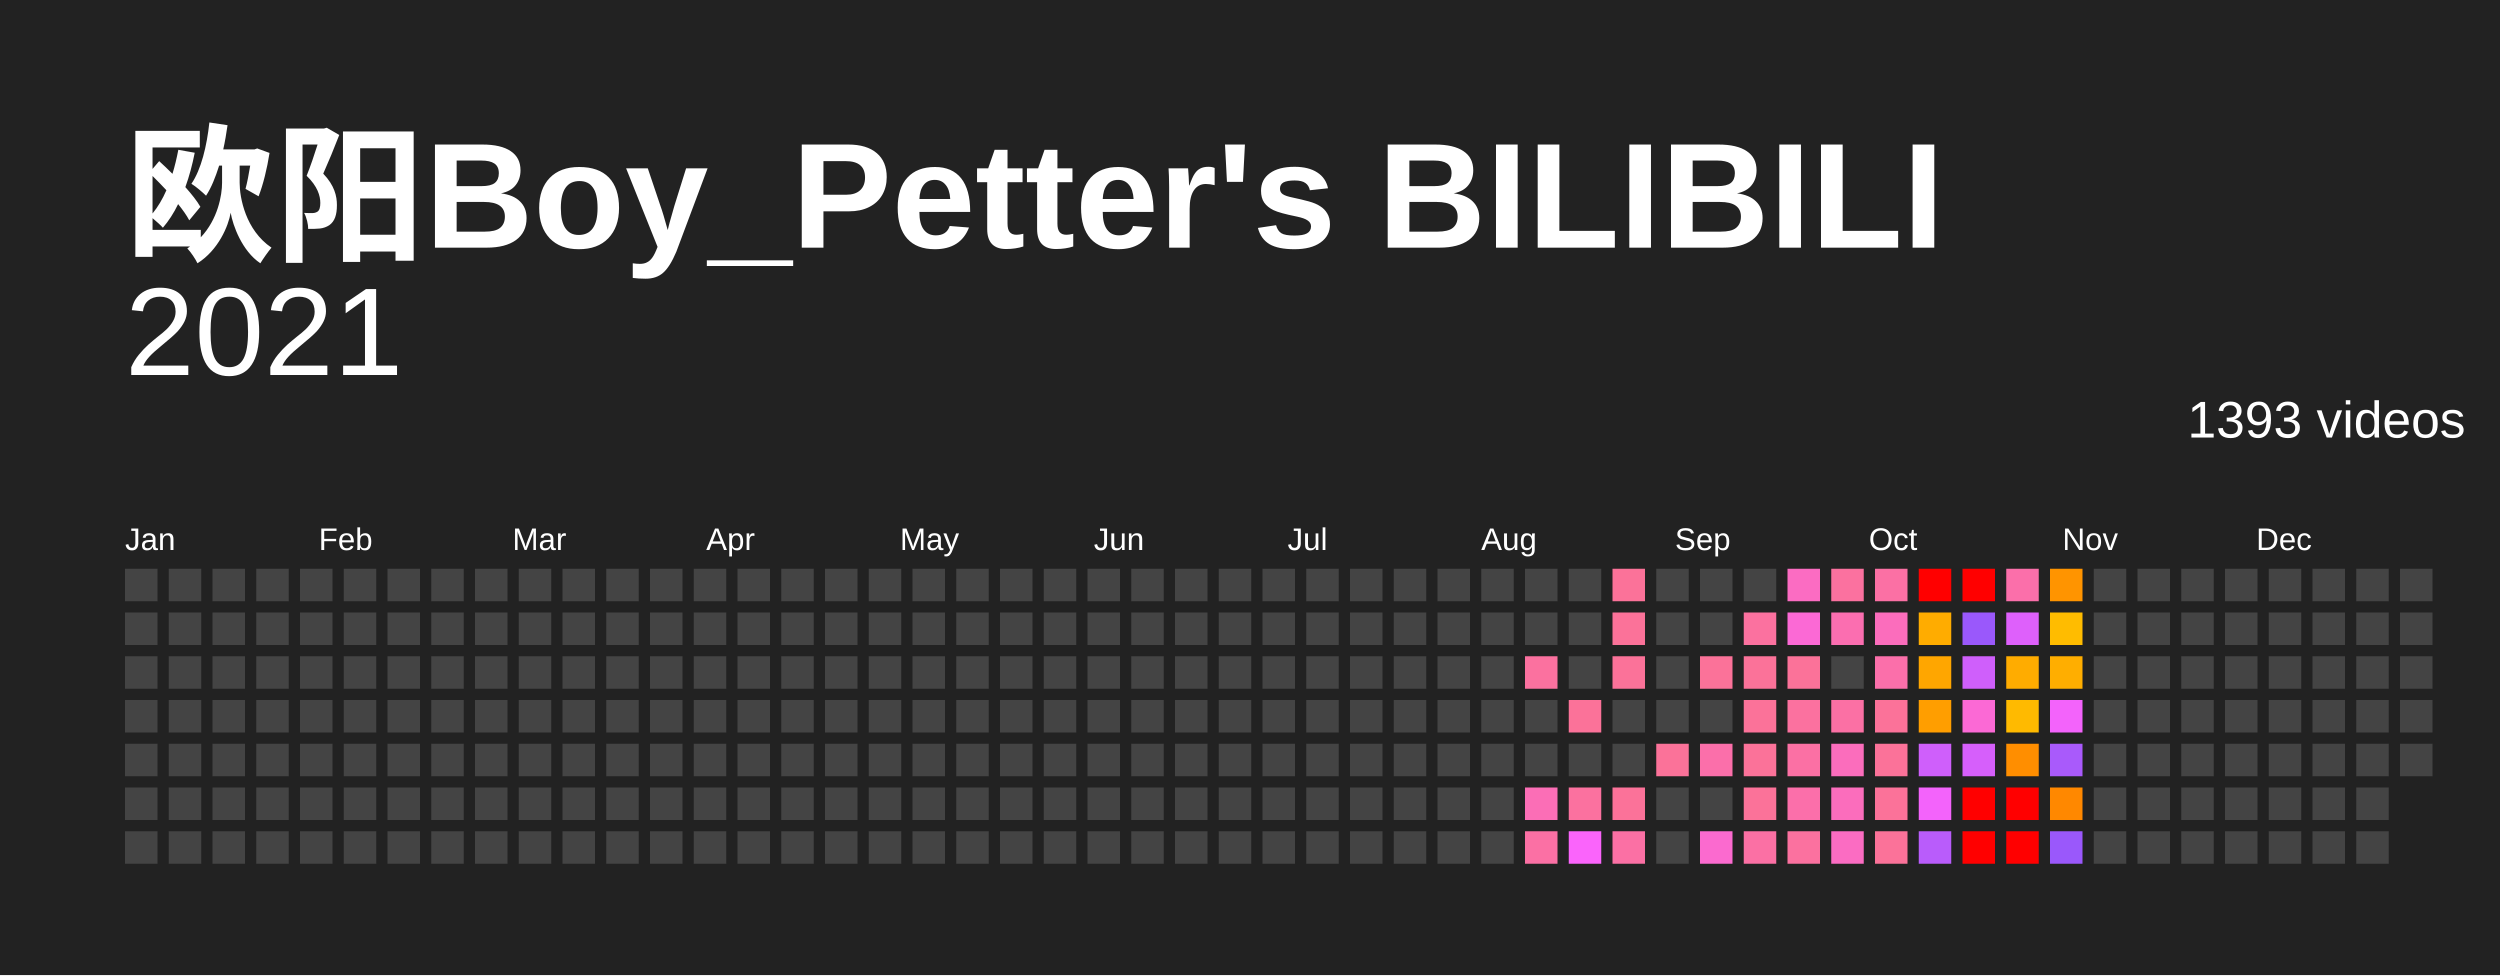
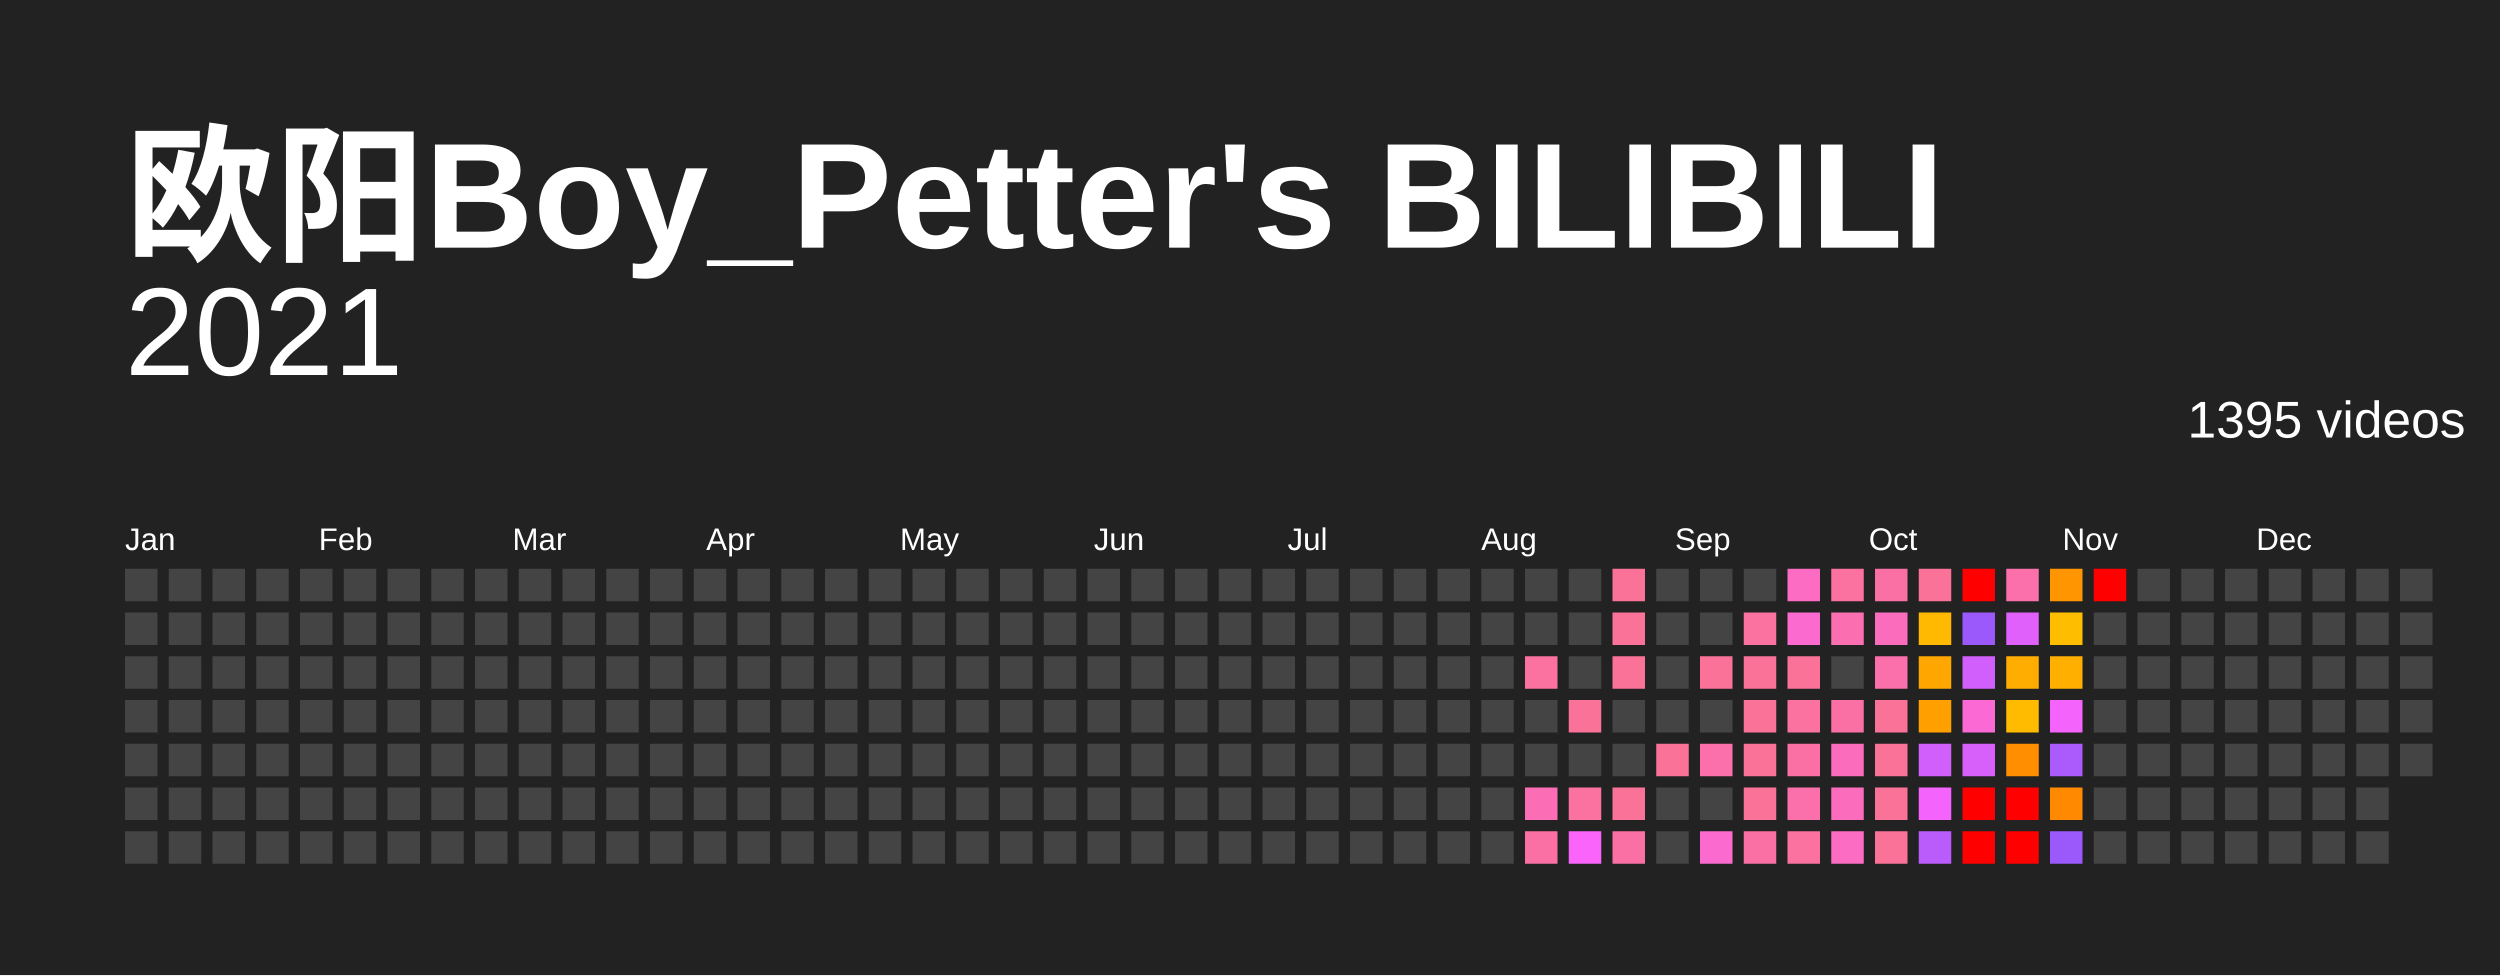
<svg xmlns="http://www.w3.org/2000/svg" baseProfile="full" height="78mm" version="1.1" viewBox="0,0,200,78" width="200mm">
  <defs />
  <rect fill="#222222" height="78" width="200" x="0" y="0" />
  <text fill="#FFFFFF" style="font-size:12px; font-family:Arial; font-weight:bold;" x="10" y="20">欧阳Boy_Petter's BILIBILI</text>
  <text alignment-baseline="hanging" fill="#FFFFFF" style="font-size:10.0px; font-family:Arial;" x="10" y="30">2021</text>
-   <text alignment-baseline="hanging" fill="#FFFFFF" style="font-size:4.125px; font-family:Arial;" x="175" y="35">1393 videos</text>
+   <text alignment-baseline="hanging" fill="#FFFFFF" style="font-size:4.125px; font-family:Arial;" x="175" y="35">1395 videos</text>
  <text fill="#FFFFFF" style="font-size:2.5px; font-family:Arial" x="10.0" y="44">Jan</text>
  <text fill="#FFFFFF" style="font-size:2.5px; font-family:Arial" x="25.5" y="44">Feb</text>
  <text fill="#FFFFFF" style="font-size:2.5px; font-family:Arial" x="41.0" y="44">Mar</text>
  <text fill="#FFFFFF" style="font-size:2.5px; font-family:Arial" x="56.5" y="44">Apr</text>
  <text fill="#FFFFFF" style="font-size:2.5px; font-family:Arial" x="72.0" y="44">May</text>
  <text fill="#FFFFFF" style="font-size:2.5px; font-family:Arial" x="87.5" y="44">Jun</text>
  <text fill="#FFFFFF" style="font-size:2.5px; font-family:Arial" x="103.0" y="44">Jul</text>
  <text fill="#FFFFFF" style="font-size:2.5px; font-family:Arial" x="118.5" y="44">Aug</text>
  <text fill="#FFFFFF" style="font-size:2.5px; font-family:Arial" x="134.0" y="44">Sep</text>
  <text fill="#FFFFFF" style="font-size:2.5px; font-family:Arial" x="149.5" y="44">Oct</text>
  <text fill="#FFFFFF" style="font-size:2.5px; font-family:Arial" x="165.0" y="44">Nov</text>
  <text fill="#FFFFFF" style="font-size:2.5px; font-family:Arial" x="180.5" y="44">Dec</text>
  <rect fill="#444444" height="2.6" width="2.6" x="10.0" y="45.5" />
  <rect fill="#444444" height="2.6" width="2.6" x="10.0" y="49.0" />
  <rect fill="#444444" height="2.6" width="2.6" x="10.0" y="52.5" />
  <rect fill="#444444" height="2.6" width="2.6" x="10.0" y="56.0" />
  <rect fill="#444444" height="2.6" width="2.6" x="10.0" y="59.5" />
  <rect fill="#444444" height="2.6" width="2.6" x="10.0" y="63.0" />
  <rect fill="#444444" height="2.6" width="2.6" x="10.0" y="66.5" />
  <rect fill="#444444" height="2.6" width="2.6" x="13.5" y="45.5" />
  <rect fill="#444444" height="2.6" width="2.6" x="13.5" y="49.0" />
  <rect fill="#444444" height="2.6" width="2.6" x="13.5" y="52.5" />
  <rect fill="#444444" height="2.6" width="2.6" x="13.5" y="56.0" />
  <rect fill="#444444" height="2.6" width="2.6" x="13.5" y="59.5" />
  <rect fill="#444444" height="2.6" width="2.6" x="13.5" y="63.0" />
  <rect fill="#444444" height="2.6" width="2.6" x="13.5" y="66.5" />
  <rect fill="#444444" height="2.6" width="2.6" x="17.0" y="45.5" />
  <rect fill="#444444" height="2.6" width="2.6" x="17.0" y="49.0" />
  <rect fill="#444444" height="2.6" width="2.6" x="17.0" y="52.5" />
  <rect fill="#444444" height="2.6" width="2.6" x="17.0" y="56.0" />
  <rect fill="#444444" height="2.6" width="2.6" x="17.0" y="59.5" />
  <rect fill="#444444" height="2.6" width="2.6" x="17.0" y="63.0" />
  <rect fill="#444444" height="2.6" width="2.6" x="17.0" y="66.5" />
  <rect fill="#444444" height="2.6" width="2.6" x="20.5" y="45.5" />
  <rect fill="#444444" height="2.6" width="2.6" x="20.5" y="49.0" />
  <rect fill="#444444" height="2.6" width="2.6" x="20.5" y="52.5" />
  <rect fill="#444444" height="2.6" width="2.6" x="20.5" y="56.0" />
  <rect fill="#444444" height="2.6" width="2.6" x="20.5" y="59.5" />
  <rect fill="#444444" height="2.6" width="2.6" x="20.5" y="63.0" />
  <rect fill="#444444" height="2.6" width="2.6" x="20.5" y="66.5" />
  <rect fill="#444444" height="2.6" width="2.6" x="24.0" y="45.5" />
  <rect fill="#444444" height="2.6" width="2.6" x="24.0" y="49.0" />
  <rect fill="#444444" height="2.6" width="2.6" x="24.0" y="52.5" />
  <rect fill="#444444" height="2.6" width="2.6" x="24.0" y="56.0" />
  <rect fill="#444444" height="2.6" width="2.6" x="24.0" y="59.5" />
  <rect fill="#444444" height="2.6" width="2.6" x="24.0" y="63.0" />
  <rect fill="#444444" height="2.6" width="2.6" x="24.0" y="66.5" />
  <rect fill="#444444" height="2.6" width="2.6" x="27.5" y="45.5" />
  <rect fill="#444444" height="2.6" width="2.6" x="27.5" y="49.0" />
  <rect fill="#444444" height="2.6" width="2.6" x="27.5" y="52.5" />
  <rect fill="#444444" height="2.6" width="2.6" x="27.5" y="56.0" />
  <rect fill="#444444" height="2.6" width="2.6" x="27.5" y="59.5" />
  <rect fill="#444444" height="2.6" width="2.6" x="27.5" y="63.0" />
  <rect fill="#444444" height="2.6" width="2.6" x="27.5" y="66.5" />
  <rect fill="#444444" height="2.6" width="2.6" x="31.0" y="45.5" />
  <rect fill="#444444" height="2.6" width="2.6" x="31.0" y="49.0" />
  <rect fill="#444444" height="2.6" width="2.6" x="31.0" y="52.5" />
  <rect fill="#444444" height="2.6" width="2.6" x="31.0" y="56.0" />
  <rect fill="#444444" height="2.6" width="2.6" x="31.0" y="59.5" />
  <rect fill="#444444" height="2.6" width="2.6" x="31.0" y="63.0" />
  <rect fill="#444444" height="2.6" width="2.6" x="31.0" y="66.5" />
  <rect fill="#444444" height="2.6" width="2.6" x="34.5" y="45.5" />
  <rect fill="#444444" height="2.6" width="2.6" x="34.5" y="49.0" />
  <rect fill="#444444" height="2.6" width="2.6" x="34.5" y="52.5" />
  <rect fill="#444444" height="2.6" width="2.6" x="34.5" y="56.0" />
  <rect fill="#444444" height="2.6" width="2.6" x="34.5" y="59.5" />
  <rect fill="#444444" height="2.6" width="2.6" x="34.5" y="63.0" />
  <rect fill="#444444" height="2.6" width="2.6" x="34.5" y="66.5" />
  <rect fill="#444444" height="2.6" width="2.6" x="38.0" y="45.5" />
  <rect fill="#444444" height="2.6" width="2.6" x="38.0" y="49.0" />
  <rect fill="#444444" height="2.6" width="2.6" x="38.0" y="52.5" />
  <rect fill="#444444" height="2.6" width="2.6" x="38.0" y="56.0" />
  <rect fill="#444444" height="2.6" width="2.6" x="38.0" y="59.5" />
  <rect fill="#444444" height="2.6" width="2.6" x="38.0" y="63.0" />
  <rect fill="#444444" height="2.6" width="2.6" x="38.0" y="66.5" />
  <rect fill="#444444" height="2.6" width="2.6" x="41.5" y="45.5" />
  <rect fill="#444444" height="2.6" width="2.6" x="41.5" y="49.0" />
  <rect fill="#444444" height="2.6" width="2.6" x="41.5" y="52.5" />
  <rect fill="#444444" height="2.6" width="2.6" x="41.5" y="56.0" />
  <rect fill="#444444" height="2.6" width="2.6" x="41.5" y="59.5" />
  <rect fill="#444444" height="2.6" width="2.6" x="41.5" y="63.0" />
  <rect fill="#444444" height="2.6" width="2.6" x="41.5" y="66.5" />
  <rect fill="#444444" height="2.6" width="2.6" x="45.0" y="45.5" />
  <rect fill="#444444" height="2.6" width="2.6" x="45.0" y="49.0" />
  <rect fill="#444444" height="2.6" width="2.6" x="45.0" y="52.5" />
  <rect fill="#444444" height="2.6" width="2.6" x="45.0" y="56.0" />
  <rect fill="#444444" height="2.6" width="2.6" x="45.0" y="59.5" />
  <rect fill="#444444" height="2.6" width="2.6" x="45.0" y="63.0" />
  <rect fill="#444444" height="2.6" width="2.6" x="45.0" y="66.5" />
  <rect fill="#444444" height="2.6" width="2.6" x="48.5" y="45.5" />
  <rect fill="#444444" height="2.6" width="2.6" x="48.5" y="49.0" />
  <rect fill="#444444" height="2.6" width="2.6" x="48.5" y="52.5" />
  <rect fill="#444444" height="2.6" width="2.6" x="48.5" y="56.0" />
  <rect fill="#444444" height="2.6" width="2.6" x="48.5" y="59.5" />
  <rect fill="#444444" height="2.6" width="2.6" x="48.5" y="63.0" />
  <rect fill="#444444" height="2.6" width="2.6" x="48.5" y="66.5" />
  <rect fill="#444444" height="2.6" width="2.6" x="52.0" y="45.5" />
  <rect fill="#444444" height="2.6" width="2.6" x="52.0" y="49.0" />
  <rect fill="#444444" height="2.6" width="2.6" x="52.0" y="52.5" />
  <rect fill="#444444" height="2.6" width="2.6" x="52.0" y="56.0" />
  <rect fill="#444444" height="2.6" width="2.6" x="52.0" y="59.5" />
  <rect fill="#444444" height="2.6" width="2.6" x="52.0" y="63.0" />
  <rect fill="#444444" height="2.6" width="2.6" x="52.0" y="66.5" />
  <rect fill="#444444" height="2.6" width="2.6" x="55.5" y="45.5" />
  <rect fill="#444444" height="2.6" width="2.6" x="55.5" y="49.0" />
  <rect fill="#444444" height="2.6" width="2.6" x="55.5" y="52.5" />
  <rect fill="#444444" height="2.6" width="2.6" x="55.5" y="56.0" />
  <rect fill="#444444" height="2.6" width="2.6" x="55.5" y="59.5" />
  <rect fill="#444444" height="2.6" width="2.6" x="55.5" y="63.0" />
  <rect fill="#444444" height="2.6" width="2.6" x="55.5" y="66.5" />
  <rect fill="#444444" height="2.6" width="2.6" x="59.0" y="45.5" />
  <rect fill="#444444" height="2.6" width="2.6" x="59.0" y="49.0" />
  <rect fill="#444444" height="2.6" width="2.6" x="59.0" y="52.5" />
  <rect fill="#444444" height="2.6" width="2.6" x="59.0" y="56.0" />
  <rect fill="#444444" height="2.6" width="2.6" x="59.0" y="59.5" />
  <rect fill="#444444" height="2.6" width="2.6" x="59.0" y="63.0" />
  <rect fill="#444444" height="2.6" width="2.6" x="59.0" y="66.5" />
  <rect fill="#444444" height="2.6" width="2.6" x="62.5" y="45.5" />
  <rect fill="#444444" height="2.6" width="2.6" x="62.5" y="49.0" />
  <rect fill="#444444" height="2.6" width="2.6" x="62.5" y="52.5" />
  <rect fill="#444444" height="2.6" width="2.6" x="62.5" y="56.0" />
  <rect fill="#444444" height="2.6" width="2.6" x="62.5" y="59.5" />
  <rect fill="#444444" height="2.6" width="2.6" x="62.5" y="63.0" />
  <rect fill="#444444" height="2.6" width="2.6" x="62.5" y="66.5" />
  <rect fill="#444444" height="2.6" width="2.6" x="66.0" y="45.5" />
  <rect fill="#444444" height="2.6" width="2.6" x="66.0" y="49.0" />
  <rect fill="#444444" height="2.6" width="2.6" x="66.0" y="52.5" />
  <rect fill="#444444" height="2.6" width="2.6" x="66.0" y="56.0" />
  <rect fill="#444444" height="2.6" width="2.6" x="66.0" y="59.5" />
  <rect fill="#444444" height="2.6" width="2.6" x="66.0" y="63.0" />
  <rect fill="#444444" height="2.6" width="2.6" x="66.0" y="66.5" />
  <rect fill="#444444" height="2.6" width="2.6" x="69.5" y="45.5" />
  <rect fill="#444444" height="2.6" width="2.6" x="69.5" y="49.0" />
  <rect fill="#444444" height="2.6" width="2.6" x="69.5" y="52.5" />
  <rect fill="#444444" height="2.6" width="2.6" x="69.5" y="56.0" />
  <rect fill="#444444" height="2.6" width="2.6" x="69.5" y="59.5" />
  <rect fill="#444444" height="2.6" width="2.6" x="69.5" y="63.0" />
  <rect fill="#444444" height="2.6" width="2.6" x="69.5" y="66.5" />
  <rect fill="#444444" height="2.6" width="2.6" x="73.0" y="45.5" />
  <rect fill="#444444" height="2.6" width="2.6" x="73.0" y="49.0" />
  <rect fill="#444444" height="2.6" width="2.6" x="73.0" y="52.5" />
  <rect fill="#444444" height="2.6" width="2.6" x="73.0" y="56.0" />
  <rect fill="#444444" height="2.6" width="2.6" x="73.0" y="59.5" />
  <rect fill="#444444" height="2.6" width="2.6" x="73.0" y="63.0" />
  <rect fill="#444444" height="2.6" width="2.6" x="73.0" y="66.5" />
  <rect fill="#444444" height="2.6" width="2.6" x="76.5" y="45.5" />
  <rect fill="#444444" height="2.6" width="2.6" x="76.5" y="49.0" />
  <rect fill="#444444" height="2.6" width="2.6" x="76.5" y="52.5" />
  <rect fill="#444444" height="2.6" width="2.6" x="76.5" y="56.0" />
  <rect fill="#444444" height="2.6" width="2.6" x="76.5" y="59.5" />
  <rect fill="#444444" height="2.6" width="2.6" x="76.5" y="63.0" />
  <rect fill="#444444" height="2.6" width="2.6" x="76.5" y="66.5" />
  <rect fill="#444444" height="2.6" width="2.6" x="80.0" y="45.5" />
  <rect fill="#444444" height="2.6" width="2.6" x="80.0" y="49.0" />
  <rect fill="#444444" height="2.6" width="2.6" x="80.0" y="52.5" />
  <rect fill="#444444" height="2.6" width="2.6" x="80.0" y="56.0" />
  <rect fill="#444444" height="2.6" width="2.6" x="80.0" y="59.5" />
  <rect fill="#444444" height="2.6" width="2.6" x="80.0" y="63.0" />
  <rect fill="#444444" height="2.6" width="2.6" x="80.0" y="66.5" />
  <rect fill="#444444" height="2.6" width="2.6" x="83.5" y="45.5" />
  <rect fill="#444444" height="2.6" width="2.6" x="83.5" y="49.0" />
  <rect fill="#444444" height="2.6" width="2.6" x="83.5" y="52.5" />
  <rect fill="#444444" height="2.6" width="2.6" x="83.5" y="56.0" />
  <rect fill="#444444" height="2.6" width="2.6" x="83.5" y="59.5" />
  <rect fill="#444444" height="2.6" width="2.6" x="83.5" y="63.0" />
  <rect fill="#444444" height="2.6" width="2.6" x="83.5" y="66.5" />
  <rect fill="#444444" height="2.6" width="2.6" x="87.0" y="45.5" />
  <rect fill="#444444" height="2.6" width="2.6" x="87.0" y="49.0" />
  <rect fill="#444444" height="2.6" width="2.6" x="87.0" y="52.5" />
  <rect fill="#444444" height="2.6" width="2.6" x="87.0" y="56.0" />
  <rect fill="#444444" height="2.6" width="2.6" x="87.0" y="59.5" />
  <rect fill="#444444" height="2.6" width="2.6" x="87.0" y="63.0" />
  <rect fill="#444444" height="2.6" width="2.6" x="87.0" y="66.5" />
  <rect fill="#444444" height="2.6" width="2.6" x="90.5" y="45.5" />
  <rect fill="#444444" height="2.6" width="2.6" x="90.5" y="49.0" />
  <rect fill="#444444" height="2.6" width="2.6" x="90.5" y="52.5" />
  <rect fill="#444444" height="2.6" width="2.6" x="90.5" y="56.0" />
  <rect fill="#444444" height="2.6" width="2.6" x="90.5" y="59.5" />
  <rect fill="#444444" height="2.6" width="2.6" x="90.5" y="63.0" />
  <rect fill="#444444" height="2.6" width="2.6" x="90.5" y="66.5" />
  <rect fill="#444444" height="2.6" width="2.6" x="94.0" y="45.5" />
  <rect fill="#444444" height="2.6" width="2.6" x="94.0" y="49.0" />
  <rect fill="#444444" height="2.6" width="2.6" x="94.0" y="52.5" />
  <rect fill="#444444" height="2.6" width="2.6" x="94.0" y="56.0" />
  <rect fill="#444444" height="2.6" width="2.6" x="94.0" y="59.5" />
  <rect fill="#444444" height="2.6" width="2.6" x="94.0" y="63.0" />
  <rect fill="#444444" height="2.6" width="2.6" x="94.0" y="66.5" />
  <rect fill="#444444" height="2.6" width="2.6" x="97.5" y="45.5" />
  <rect fill="#444444" height="2.6" width="2.6" x="97.5" y="49.0" />
  <rect fill="#444444" height="2.6" width="2.6" x="97.5" y="52.5" />
  <rect fill="#444444" height="2.6" width="2.6" x="97.5" y="56.0" />
  <rect fill="#444444" height="2.6" width="2.6" x="97.5" y="59.5" />
  <rect fill="#444444" height="2.6" width="2.6" x="97.5" y="63.0" />
  <rect fill="#444444" height="2.6" width="2.6" x="97.5" y="66.5" />
  <rect fill="#444444" height="2.6" width="2.6" x="101.0" y="45.5" />
  <rect fill="#444444" height="2.6" width="2.6" x="101.0" y="49.0" />
  <rect fill="#444444" height="2.6" width="2.6" x="101.0" y="52.5" />
  <rect fill="#444444" height="2.6" width="2.6" x="101.0" y="56.0" />
  <rect fill="#444444" height="2.6" width="2.6" x="101.0" y="59.5" />
  <rect fill="#444444" height="2.6" width="2.6" x="101.0" y="63.0" />
  <rect fill="#444444" height="2.6" width="2.6" x="101.0" y="66.5" />
  <rect fill="#444444" height="2.6" width="2.6" x="104.5" y="45.5" />
  <rect fill="#444444" height="2.6" width="2.6" x="104.5" y="49.0" />
  <rect fill="#444444" height="2.6" width="2.6" x="104.5" y="52.5" />
  <rect fill="#444444" height="2.6" width="2.6" x="104.5" y="56.0" />
  <rect fill="#444444" height="2.6" width="2.6" x="104.5" y="59.5" />
  <rect fill="#444444" height="2.6" width="2.6" x="104.5" y="63.0" />
  <rect fill="#444444" height="2.6" width="2.6" x="104.5" y="66.5" />
  <rect fill="#444444" height="2.6" width="2.6" x="108.0" y="45.5" />
  <rect fill="#444444" height="2.6" width="2.6" x="108.0" y="49.0" />
  <rect fill="#444444" height="2.6" width="2.6" x="108.0" y="52.5" />
  <rect fill="#444444" height="2.6" width="2.6" x="108.0" y="56.0" />
  <rect fill="#444444" height="2.6" width="2.6" x="108.0" y="59.5" />
  <rect fill="#444444" height="2.6" width="2.6" x="108.0" y="63.0" />
  <rect fill="#444444" height="2.6" width="2.6" x="108.0" y="66.5" />
  <rect fill="#444444" height="2.6" width="2.6" x="111.5" y="45.5" />
  <rect fill="#444444" height="2.6" width="2.6" x="111.5" y="49.0" />
  <rect fill="#444444" height="2.6" width="2.6" x="111.5" y="52.5" />
  <rect fill="#444444" height="2.6" width="2.6" x="111.5" y="56.0" />
  <rect fill="#444444" height="2.6" width="2.6" x="111.5" y="59.5" />
  <rect fill="#444444" height="2.6" width="2.6" x="111.5" y="63.0" />
  <rect fill="#444444" height="2.6" width="2.6" x="111.5" y="66.5" />
  <rect fill="#444444" height="2.6" width="2.6" x="115.0" y="45.5" />
  <rect fill="#444444" height="2.6" width="2.6" x="115.0" y="49.0" />
  <rect fill="#444444" height="2.6" width="2.6" x="115.0" y="52.5" />
  <rect fill="#444444" height="2.6" width="2.6" x="115.0" y="56.0" />
  <rect fill="#444444" height="2.6" width="2.6" x="115.0" y="59.5" />
  <rect fill="#444444" height="2.6" width="2.6" x="115.0" y="63.0" />
  <rect fill="#444444" height="2.6" width="2.6" x="115.0" y="66.5" />
  <rect fill="#444444" height="2.6" width="2.6" x="118.5" y="45.5" />
  <rect fill="#444444" height="2.6" width="2.6" x="118.5" y="49.0" />
  <rect fill="#444444" height="2.6" width="2.6" x="118.5" y="52.5" />
  <rect fill="#444444" height="2.6" width="2.6" x="118.5" y="56.0" />
  <rect fill="#444444" height="2.6" width="2.6" x="118.5" y="59.5" />
  <rect fill="#444444" height="2.6" width="2.6" x="118.5" y="63.0" />
  <rect fill="#444444" height="2.6" width="2.6" x="118.5" y="66.5" />
  <rect fill="#444444" height="2.6" width="2.6" x="122.0" y="45.5" />
  <rect fill="#444444" height="2.6" width="2.6" x="122.0" y="49.0" />
  <rect fill="#fb719f" height="2.6" width="2.6" x="122.0" y="52.5" />
  <rect fill="#444444" height="2.6" width="2.6" x="122.0" y="56.0" />
  <rect fill="#444444" height="2.6" width="2.6" x="122.0" y="59.5" />
  <rect fill="#fb6eb6" height="2.6" width="2.6" x="122.0" y="63.0" />
  <rect fill="#fb70a4" height="2.6" width="2.6" x="122.0" y="66.5" />
  <rect fill="#444444" height="2.6" width="2.6" x="125.5" y="45.5" />
  <rect fill="#444444" height="2.6" width="2.6" x="125.5" y="49.0" />
  <rect fill="#444444" height="2.6" width="2.6" x="125.5" y="52.5" />
  <rect fill="#fb7299" height="2.6" width="2.6" x="125.5" y="56.0" />
  <rect fill="#444444" height="2.6" width="2.6" x="125.5" y="59.5" />
  <rect fill="#fb719f" height="2.6" width="2.6" x="125.5" y="63.0" />
  <rect fill="#fa64fb" height="2.6" width="2.6" x="125.5" y="66.5" />
  <rect fill="#fb7299" height="2.6" width="2.6" x="129.0" y="45.5" />
  <rect fill="#fb7299" height="2.6" width="2.6" x="129.0" y="49.0" />
  <rect fill="#fb7299" height="2.6" width="2.6" x="129.0" y="52.5" />
  <rect fill="#444444" height="2.6" width="2.6" x="129.0" y="56.0" />
  <rect fill="#444444" height="2.6" width="2.6" x="129.0" y="59.5" />
  <rect fill="#fb7299" height="2.6" width="2.6" x="129.0" y="63.0" />
  <rect fill="#fb70a4" height="2.6" width="2.6" x="129.0" y="66.5" />
  <rect fill="#444444" height="2.6" width="2.6" x="132.5" y="45.5" />
  <rect fill="#444444" height="2.6" width="2.6" x="132.5" y="49.0" />
  <rect fill="#444444" height="2.6" width="2.6" x="132.5" y="52.5" />
  <rect fill="#444444" height="2.6" width="2.6" x="132.5" y="56.0" />
  <rect fill="#fb7299" height="2.6" width="2.6" x="132.5" y="59.5" />
  <rect fill="#444444" height="2.6" width="2.6" x="132.5" y="63.0" />
  <rect fill="#444444" height="2.6" width="2.6" x="132.5" y="66.5" />
  <rect fill="#444444" height="2.6" width="2.6" x="136.0" y="45.5" />
  <rect fill="#444444" height="2.6" width="2.6" x="136.0" y="49.0" />
  <rect fill="#fb7299" height="2.6" width="2.6" x="136.0" y="52.5" />
  <rect fill="#444444" height="2.6" width="2.6" x="136.0" y="56.0" />
  <rect fill="#fb6faa" height="2.6" width="2.6" x="136.0" y="59.5" />
  <rect fill="#444444" height="2.6" width="2.6" x="136.0" y="63.0" />
-   <rect fill="#fb6acf" height="2.6" width="2.6" x="136.0" y="66.5" />
+   <rect fill="#fb6ace" height="2.6" width="2.6" x="136.0" y="66.5" />
  <rect fill="#444444" height="2.6" width="2.6" x="139.5" y="45.5" />
  <rect fill="#fb719f" height="2.6" width="2.6" x="139.5" y="49.0" />
  <rect fill="#fb7299" height="2.6" width="2.6" x="139.5" y="52.5" />
  <rect fill="#fb7299" height="2.6" width="2.6" x="139.5" y="56.0" />
  <rect fill="#fb7299" height="2.6" width="2.6" x="139.5" y="59.5" />
  <rect fill="#fb7299" height="2.6" width="2.6" x="139.5" y="63.0" />
  <rect fill="#fb70a4" height="2.6" width="2.6" x="139.5" y="66.5" />
  <rect fill="#fb6cc2" height="2.6" width="2.6" x="143.0" y="45.5" />
-   <rect fill="#fb69d5" height="2.6" width="2.6" x="143.0" y="49.0" />
+   <rect fill="#fb6ace" height="2.6" width="2.6" x="143.0" y="49.0" />
  <rect fill="#fb7299" height="2.6" width="2.6" x="143.0" y="52.5" />
  <rect fill="#fb719f" height="2.6" width="2.6" x="143.0" y="56.0" />
  <rect fill="#fb70a4" height="2.6" width="2.6" x="143.0" y="59.5" />
  <rect fill="#fb6faa" height="2.6" width="2.6" x="143.0" y="63.0" />
  <rect fill="#fb719f" height="2.6" width="2.6" x="143.0" y="66.5" />
  <rect fill="#fb719f" height="2.6" width="2.6" x="146.5" y="45.5" />
-   <rect fill="#fb6eb0" height="2.6" width="2.6" x="146.5" y="49.0" />
+   <rect fill="#fb6fb0" height="2.6" width="2.6" x="146.5" y="49.0" />
  <rect fill="#444444" height="2.6" width="2.6" x="146.5" y="52.5" />
  <rect fill="#fb70a4" height="2.6" width="2.6" x="146.5" y="56.0" />
  <rect fill="#fb6dbc" height="2.6" width="2.6" x="146.5" y="59.5" />
  <rect fill="#fb6dbc" height="2.6" width="2.6" x="146.5" y="63.0" />
  <rect fill="#fb6cc2" height="2.6" width="2.6" x="146.5" y="66.5" />
  <rect fill="#fb70a4" height="2.6" width="2.6" x="150.0" y="45.5" />
  <rect fill="#fb6dbc" height="2.6" width="2.6" x="150.0" y="49.0" />
  <rect fill="#fb6faa" height="2.6" width="2.6" x="150.0" y="52.5" />
  <rect fill="#fb7299" height="2.6" width="2.6" x="150.0" y="56.0" />
  <rect fill="#fb7299" height="2.6" width="2.6" x="150.0" y="59.5" />
  <rect fill="#fb7299" height="2.6" width="2.6" x="150.0" y="63.0" />
  <rect fill="#fb7299" height="2.6" width="2.6" x="150.0" y="66.5" />
-   <rect fill="red" height="2.6" width="2.6" x="153.5" y="45.5" />
-   <rect fill="#ffac00" height="2.6" width="2.6" x="153.5" y="49.0" />
-   <rect fill="#ffa600" height="2.6" width="2.6" x="153.5" y="52.5" />
-   <rect fill="#ff9e00" height="2.6" width="2.6" x="153.5" y="56.0" />
-   <rect fill="#cf5ffb" height="2.6" width="2.6" x="153.5" y="59.5" />
-   <rect fill="#f363fb" height="2.6" width="2.6" x="153.5" y="63.0" />
-   <rect fill="#b95cfb" height="2.6" width="2.6" x="153.5" y="66.5" />
+   <rect fill="#fb7299" height="2.6" width="2.6" x="153.5" y="45.5" />
+   <rect fill="#ffb900" height="2.6" width="2.6" x="153.5" y="49.0" />
+   <rect fill="#ffa700" height="2.6" width="2.6" x="153.5" y="52.5" />
+   <rect fill="#ff9f00" height="2.6" width="2.6" x="153.5" y="56.0" />
+   <rect fill="#d05ffb" height="2.6" width="2.6" x="153.5" y="59.5" />
+   <rect fill="#f463fb" height="2.6" width="2.6" x="153.5" y="63.0" />
+   <rect fill="#ba5cfb" height="2.6" width="2.6" x="153.5" y="66.5" />
  <rect fill="red" height="2.6" width="2.6" x="157.0" y="45.5" />
-   <rect fill="#9a58fb" height="2.6" width="2.6" x="157.0" y="49.0" />
-   <rect fill="#cf5ffb" height="2.6" width="2.6" x="157.0" y="52.5" />
-   <rect fill="#fb69d5" height="2.6" width="2.6" x="157.0" y="56.0" />
-   <rect fill="#d65ffb" height="2.6" width="2.6" x="157.0" y="59.5" />
+   <rect fill="#9b59fb" height="2.6" width="2.6" x="157.0" y="49.0" />
+   <rect fill="#d05ffb" height="2.6" width="2.6" x="157.0" y="52.5" />
+   <rect fill="#fb69d4" height="2.6" width="2.6" x="157.0" y="56.0" />
+   <rect fill="#d760fb" height="2.6" width="2.6" x="157.0" y="59.5" />
  <rect fill="red" height="2.6" width="2.6" x="157.0" y="63.0" />
  <rect fill="red" height="2.6" width="2.6" x="157.0" y="66.5" />
  <rect fill="#fb6faa" height="2.6" width="2.6" x="160.5" y="45.5" />
-   <rect fill="#de60fb" height="2.6" width="2.6" x="160.5" y="49.0" />
-   <rect fill="#ffac00" height="2.6" width="2.6" x="160.5" y="52.5" />
-   <rect fill="#ffba00" height="2.6" width="2.6" x="160.5" y="56.0" />
-   <rect fill="#ff8e00" height="2.6" width="2.6" x="160.5" y="59.5" />
+   <rect fill="#df60fb" height="2.6" width="2.6" x="160.5" y="49.0" />
+   <rect fill="#ffad00" height="2.6" width="2.6" x="160.5" y="52.5" />
+   <rect fill="#ffbb00" height="2.6" width="2.6" x="160.5" y="56.0" />
+   <rect fill="#ff8f00" height="2.6" width="2.6" x="160.5" y="59.5" />
  <rect fill="red" height="2.6" width="2.6" x="160.5" y="63.0" />
  <rect fill="red" height="2.6" width="2.6" x="160.5" y="66.5" />
-   <rect fill="#ff9400" height="2.6" width="2.6" x="164.0" y="45.5" />
-   <rect fill="#ffbc00" height="2.6" width="2.6" x="164.0" y="49.0" />
-   <rect fill="#ffae00" height="2.6" width="2.6" x="164.0" y="52.5" />
-   <rect fill="#f363fb" height="2.6" width="2.6" x="164.0" y="56.0" />
-   <rect fill="#a95afb" height="2.6" width="2.6" x="164.0" y="59.5" />
-   <rect fill="#ff8800" height="2.6" width="2.6" x="164.0" y="63.0" />
-   <rect fill="#9a58fb" height="2.6" width="2.6" x="164.0" y="66.5" />
-   <rect fill="#444444" height="2.6" width="2.6" x="167.5" y="45.5" />
+   <rect fill="#ff9500" height="2.6" width="2.6" x="164.0" y="45.5" />
+   <rect fill="#ffbd00" height="2.6" width="2.6" x="164.0" y="49.0" />
+   <rect fill="#ffaf00" height="2.6" width="2.6" x="164.0" y="52.5" />
+   <rect fill="#f463fb" height="2.6" width="2.6" x="164.0" y="56.0" />
+   <rect fill="#ab5afb" height="2.6" width="2.6" x="164.0" y="59.5" />
+   <rect fill="#ff8900" height="2.6" width="2.6" x="164.0" y="63.0" />
+   <rect fill="#9b59fb" height="2.6" width="2.6" x="164.0" y="66.5" />
+   <rect fill="red" height="2.6" width="2.6" x="167.5" y="45.5" />
  <rect fill="#444444" height="2.6" width="2.6" x="167.5" y="49.0" />
  <rect fill="#444444" height="2.6" width="2.6" x="167.5" y="52.5" />
  <rect fill="#444444" height="2.6" width="2.6" x="167.5" y="56.0" />
  <rect fill="#444444" height="2.6" width="2.6" x="167.5" y="59.5" />
  <rect fill="#444444" height="2.6" width="2.6" x="167.5" y="63.0" />
  <rect fill="#444444" height="2.6" width="2.6" x="167.5" y="66.5" />
  <rect fill="#444444" height="2.6" width="2.6" x="171.0" y="45.5" />
  <rect fill="#444444" height="2.6" width="2.6" x="171.0" y="49.0" />
  <rect fill="#444444" height="2.6" width="2.6" x="171.0" y="52.5" />
  <rect fill="#444444" height="2.6" width="2.6" x="171.0" y="56.0" />
  <rect fill="#444444" height="2.6" width="2.6" x="171.0" y="59.5" />
  <rect fill="#444444" height="2.6" width="2.6" x="171.0" y="63.0" />
  <rect fill="#444444" height="2.6" width="2.6" x="171.0" y="66.5" />
  <rect fill="#444444" height="2.6" width="2.6" x="174.5" y="45.5" />
  <rect fill="#444444" height="2.6" width="2.6" x="174.5" y="49.0" />
  <rect fill="#444444" height="2.6" width="2.6" x="174.5" y="52.5" />
  <rect fill="#444444" height="2.6" width="2.6" x="174.5" y="56.0" />
  <rect fill="#444444" height="2.6" width="2.6" x="174.5" y="59.5" />
  <rect fill="#444444" height="2.6" width="2.6" x="174.5" y="63.0" />
  <rect fill="#444444" height="2.6" width="2.6" x="174.5" y="66.5" />
  <rect fill="#444444" height="2.6" width="2.6" x="178.0" y="45.5" />
  <rect fill="#444444" height="2.6" width="2.6" x="178.0" y="49.0" />
  <rect fill="#444444" height="2.6" width="2.6" x="178.0" y="52.5" />
  <rect fill="#444444" height="2.6" width="2.6" x="178.0" y="56.0" />
  <rect fill="#444444" height="2.6" width="2.6" x="178.0" y="59.5" />
  <rect fill="#444444" height="2.6" width="2.6" x="178.0" y="63.0" />
  <rect fill="#444444" height="2.6" width="2.6" x="178.0" y="66.5" />
  <rect fill="#444444" height="2.6" width="2.6" x="181.5" y="45.5" />
  <rect fill="#444444" height="2.6" width="2.6" x="181.5" y="49.0" />
  <rect fill="#444444" height="2.6" width="2.6" x="181.5" y="52.5" />
  <rect fill="#444444" height="2.6" width="2.6" x="181.5" y="56.0" />
  <rect fill="#444444" height="2.6" width="2.6" x="181.5" y="59.5" />
  <rect fill="#444444" height="2.6" width="2.6" x="181.5" y="63.0" />
  <rect fill="#444444" height="2.6" width="2.6" x="181.5" y="66.5" />
  <rect fill="#444444" height="2.6" width="2.6" x="185.0" y="45.5" />
  <rect fill="#444444" height="2.6" width="2.6" x="185.0" y="49.0" />
  <rect fill="#444444" height="2.6" width="2.6" x="185.0" y="52.5" />
  <rect fill="#444444" height="2.6" width="2.6" x="185.0" y="56.0" />
  <rect fill="#444444" height="2.6" width="2.6" x="185.0" y="59.5" />
  <rect fill="#444444" height="2.6" width="2.6" x="185.0" y="63.0" />
  <rect fill="#444444" height="2.6" width="2.6" x="185.0" y="66.5" />
  <rect fill="#444444" height="2.6" width="2.6" x="188.5" y="45.5" />
  <rect fill="#444444" height="2.6" width="2.6" x="188.5" y="49.0" />
  <rect fill="#444444" height="2.6" width="2.6" x="188.5" y="52.5" />
  <rect fill="#444444" height="2.6" width="2.6" x="188.5" y="56.0" />
  <rect fill="#444444" height="2.6" width="2.6" x="188.5" y="59.5" />
  <rect fill="#444444" height="2.6" width="2.6" x="188.5" y="63.0" />
  <rect fill="#444444" height="2.6" width="2.6" x="188.5" y="66.5" />
  <rect fill="#444444" height="2.6" width="2.6" x="192.0" y="45.5" />
  <rect fill="#444444" height="2.6" width="2.6" x="192.0" y="49.0" />
  <rect fill="#444444" height="2.6" width="2.6" x="192.0" y="52.5" />
  <rect fill="#444444" height="2.6" width="2.6" x="192.0" y="56.0" />
  <rect fill="#444444" height="2.6" width="2.6" x="192.0" y="59.5" />
</svg>
